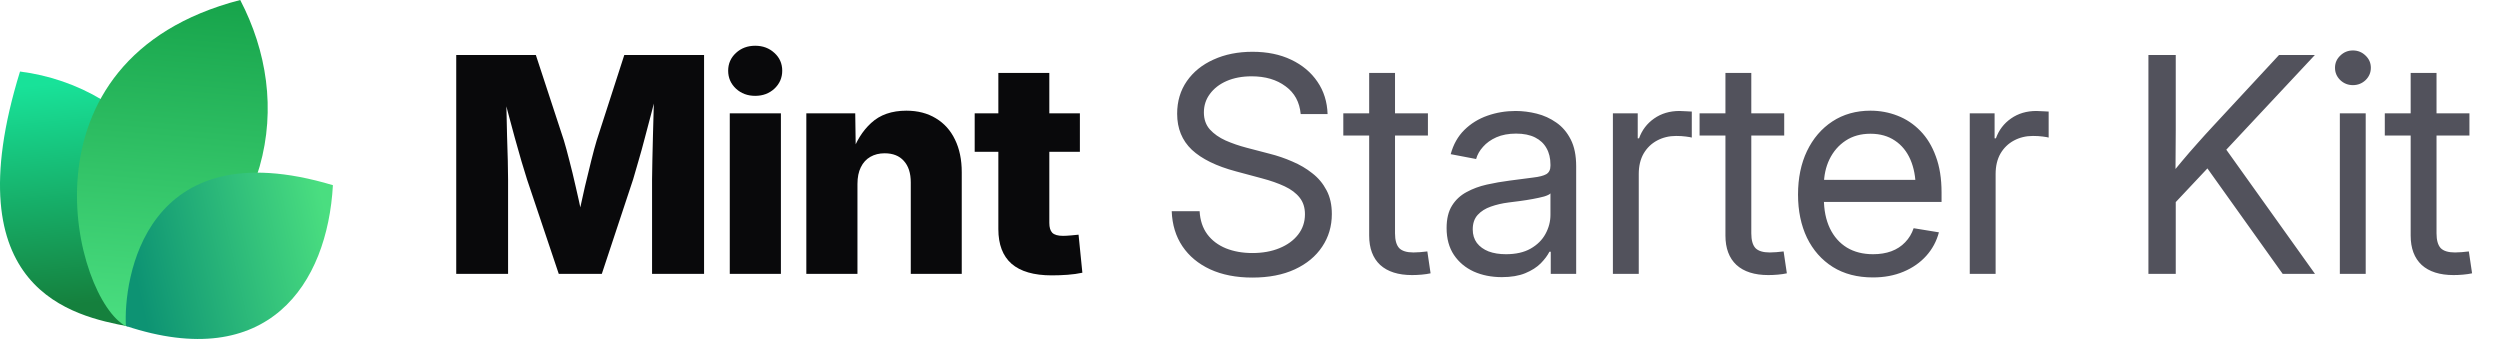
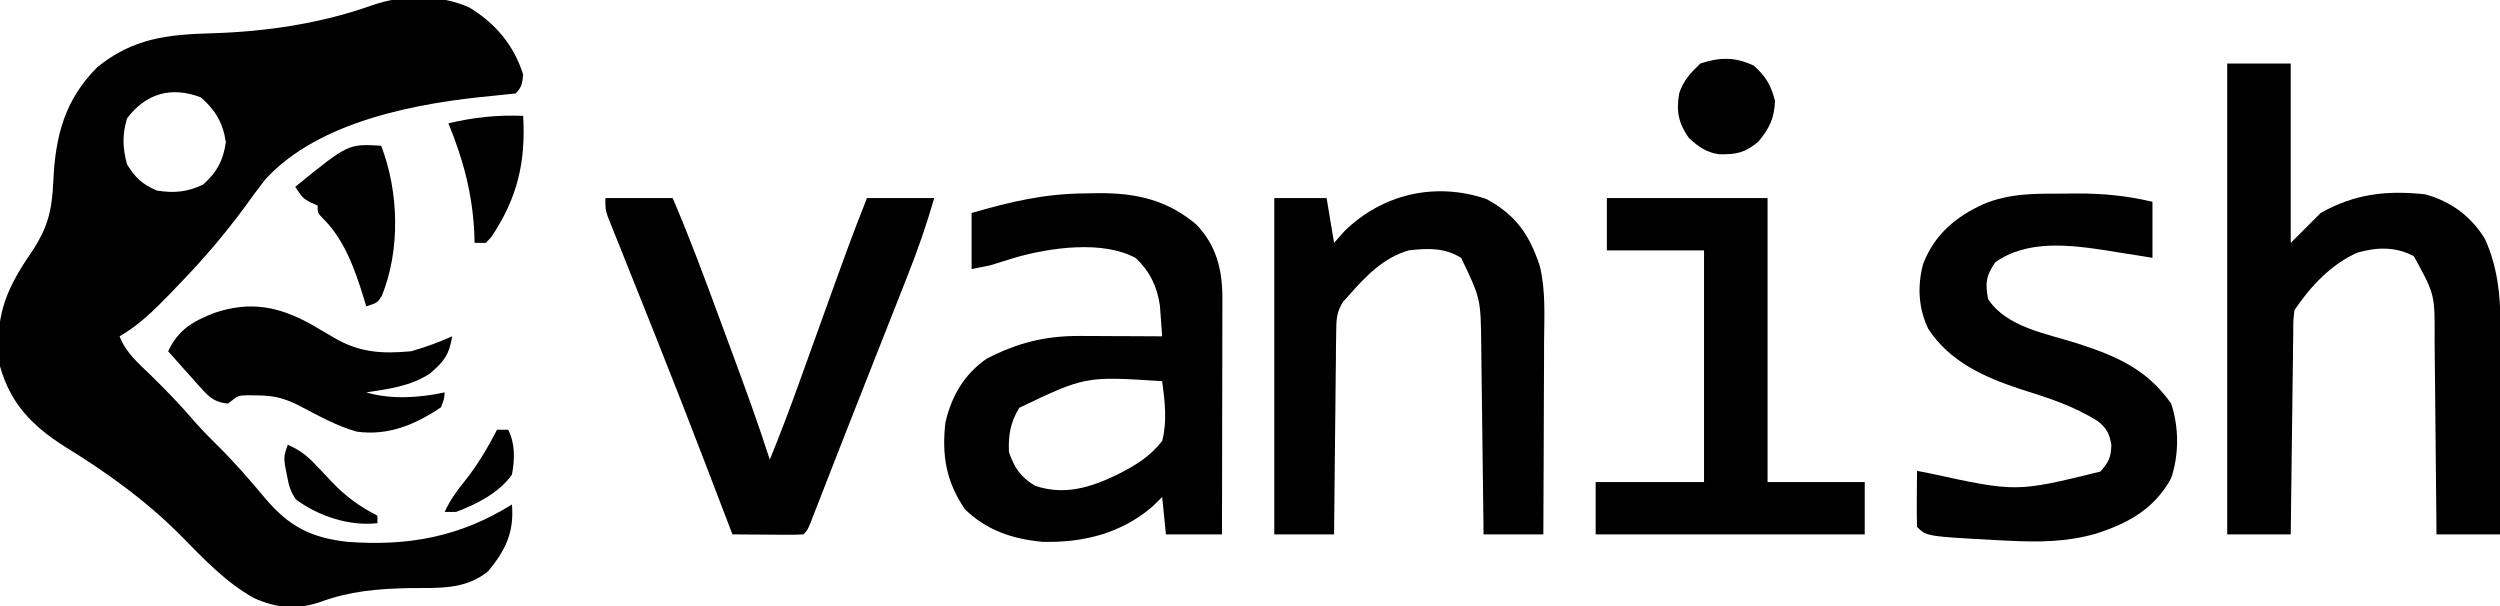
- <svg xmlns="http://www.w3.org/2000/svg" width="177" height="24" viewBox="0 0 177 24" fill="none">
-   <path d="M9.061 23.108C5.268 22.377 -3.391 20.627 1.417 5.064C9.634 6.099 16.973 14.064 9.061 23.108Z" fill="url(#paint0_linear_17557_2020)" />
-   <path d="M8.919 23.094C5.276 21.222 0.784 4.209 17.007 0C20.757 7.193 19.621 16.545 8.919 23.094Z" fill="url(#paint1_linear_17557_2020)" />
-   <path d="M8.914 23.079C8.735 19.882 10.159 9.085 23.57 13.111C23.181 20.123 18.984 26.418 8.914 23.079Z" fill="url(#paint2_linear_17557_2020)" />
-   <path d="M32.301 19.392V3.894H37.938L39.925 9.948C40.036 10.315 40.164 10.787 40.31 11.362C40.462 11.938 40.611 12.552 40.757 13.204C40.91 13.855 41.048 14.483 41.173 15.086C41.305 15.682 41.412 16.192 41.495 16.615H40.695C40.771 16.192 40.871 15.682 40.996 15.086C41.128 14.49 41.267 13.866 41.412 13.214C41.565 12.562 41.714 11.948 41.86 11.373C42.005 10.79 42.133 10.315 42.244 9.948L44.2 3.894H49.848V19.392H46.166V12.704C46.166 12.357 46.173 11.917 46.187 11.383C46.2 10.849 46.214 10.27 46.228 9.646C46.249 9.022 46.266 8.391 46.28 7.753C46.301 7.115 46.311 6.519 46.311 5.964H46.623C46.485 6.561 46.332 7.181 46.166 7.826C45.999 8.471 45.833 9.102 45.666 9.719C45.507 10.336 45.351 10.901 45.198 11.414C45.053 11.928 44.928 12.357 44.824 12.704L42.608 19.392H39.561L37.314 12.704C37.203 12.357 37.072 11.928 36.919 11.414C36.773 10.901 36.614 10.34 36.441 9.729C36.274 9.112 36.104 8.481 35.931 7.836C35.764 7.192 35.608 6.567 35.463 5.964H35.827C35.834 6.512 35.844 7.105 35.858 7.743C35.872 8.374 35.886 9.005 35.9 9.636C35.92 10.26 35.938 10.839 35.952 11.373C35.965 11.907 35.972 12.351 35.972 12.704V19.392H32.301ZM51.668 19.392V8.024H55.288V19.392H51.668ZM53.468 6.786C52.927 6.786 52.473 6.616 52.105 6.276C51.738 5.93 51.554 5.507 51.554 5.007C51.554 4.508 51.738 4.088 52.105 3.749C52.473 3.409 52.927 3.239 53.468 3.239C54.009 3.239 54.463 3.409 54.83 3.749C55.198 4.082 55.382 4.501 55.382 5.007C55.382 5.507 55.198 5.93 54.83 6.276C54.463 6.616 54.009 6.786 53.468 6.786ZM60.708 13.027V19.392H57.088V8.024H60.551L60.593 10.967H60.281C60.593 10.024 61.061 9.268 61.685 8.7C62.309 8.124 63.138 7.836 64.171 7.836C64.975 7.836 65.672 8.017 66.262 8.377C66.851 8.731 67.302 9.234 67.614 9.885C67.933 10.537 68.092 11.307 68.092 12.194V19.392H64.483V12.912C64.483 12.26 64.32 11.754 63.994 11.394C63.675 11.033 63.221 10.853 62.632 10.853C62.25 10.853 61.914 10.936 61.623 11.102C61.332 11.269 61.106 11.515 60.947 11.841C60.787 12.16 60.708 12.555 60.708 13.027ZM76.456 8.024V10.749H69.008V8.024H76.456ZM70.683 5.163H74.292V15.783C74.292 16.102 74.361 16.334 74.5 16.48C74.646 16.625 74.899 16.698 75.259 16.698C75.405 16.698 75.596 16.688 75.831 16.667C76.074 16.646 76.251 16.629 76.362 16.615L76.632 19.309C76.313 19.378 75.963 19.427 75.582 19.455C75.207 19.482 74.836 19.496 74.469 19.496C73.2 19.496 72.25 19.222 71.619 18.674C70.995 18.127 70.683 17.308 70.683 16.22V5.163Z" fill="#09090B" />
-   <path d="M88.667 19.652C87.523 19.652 86.528 19.458 85.682 19.07C84.843 18.681 84.188 18.137 83.716 17.437C83.245 16.736 82.992 15.908 82.957 14.951H84.933C84.968 15.596 85.148 16.14 85.474 16.584C85.8 17.021 86.24 17.354 86.795 17.582C87.35 17.804 87.974 17.915 88.667 17.915C89.388 17.915 90.026 17.801 90.581 17.572C91.143 17.343 91.583 17.024 91.902 16.615C92.228 16.199 92.391 15.717 92.391 15.169C92.391 14.698 92.266 14.306 92.017 13.994C91.767 13.675 91.413 13.408 90.956 13.193C90.498 12.978 89.954 12.787 89.323 12.621L87.502 12.132C86.123 11.765 85.082 11.255 84.382 10.603C83.689 9.944 83.342 9.095 83.342 8.055C83.342 7.174 83.571 6.404 84.028 5.746C84.486 5.087 85.117 4.577 85.921 4.217C86.726 3.849 87.645 3.666 88.678 3.666C89.718 3.666 90.63 3.853 91.413 4.227C92.204 4.602 92.824 5.122 93.275 5.787C93.726 6.446 93.965 7.209 93.993 8.076H92.089C92.013 7.23 91.656 6.574 91.018 6.11C90.387 5.638 89.586 5.403 88.615 5.403C87.95 5.403 87.36 5.513 86.847 5.735C86.341 5.957 85.946 6.262 85.661 6.651C85.377 7.032 85.235 7.469 85.235 7.961C85.235 8.447 85.377 8.849 85.661 9.168C85.946 9.48 86.317 9.74 86.774 9.948C87.232 10.149 87.724 10.319 88.251 10.457L89.884 10.884C90.439 11.023 90.977 11.206 91.496 11.435C92.023 11.657 92.495 11.934 92.911 12.267C93.334 12.593 93.67 12.995 93.92 13.474C94.17 13.945 94.294 14.504 94.294 15.149C94.294 16.015 94.066 16.788 93.608 17.468C93.157 18.148 92.512 18.681 91.673 19.07C90.834 19.458 89.832 19.652 88.667 19.652ZM101.097 8.024V9.594H95.106V8.024H101.097ZM96.937 5.163H98.767V16.521C98.767 17 98.865 17.347 99.059 17.562C99.26 17.77 99.6 17.874 100.078 17.874C100.21 17.874 100.366 17.867 100.546 17.853C100.733 17.832 100.903 17.815 101.056 17.801L101.285 19.351C101.097 19.392 100.886 19.423 100.65 19.444C100.414 19.465 100.189 19.475 99.974 19.475C98.996 19.475 98.244 19.236 97.717 18.758C97.197 18.272 96.937 17.579 96.937 16.677V5.163ZM106.33 19.621C105.595 19.621 104.932 19.489 104.343 19.226C103.754 18.955 103.285 18.564 102.939 18.05C102.592 17.53 102.419 16.896 102.419 16.147C102.419 15.495 102.547 14.965 102.804 14.556C103.06 14.146 103.403 13.828 103.833 13.599C104.263 13.363 104.742 13.186 105.269 13.068C105.796 12.95 106.333 12.857 106.881 12.787C107.574 12.69 108.132 12.617 108.555 12.569C108.978 12.52 109.287 12.441 109.481 12.33C109.675 12.212 109.772 12.014 109.772 11.737V11.654C109.772 11.203 109.679 10.815 109.492 10.489C109.311 10.163 109.041 9.91 108.68 9.729C108.32 9.549 107.872 9.459 107.338 9.459C106.805 9.459 106.34 9.546 105.945 9.719C105.556 9.892 105.241 10.118 104.998 10.395C104.755 10.665 104.593 10.953 104.509 11.258L102.71 10.915C102.897 10.222 103.22 9.65 103.677 9.199C104.135 8.748 104.679 8.412 105.31 8.19C105.941 7.968 106.607 7.857 107.307 7.857C107.8 7.857 108.295 7.92 108.795 8.044C109.301 8.169 109.765 8.381 110.188 8.679C110.611 8.97 110.951 9.369 111.208 9.875C111.464 10.374 111.593 11.005 111.593 11.768V19.392H109.793V17.822H109.7C109.568 18.085 109.363 18.359 109.086 18.643C108.809 18.921 108.444 19.153 107.994 19.34C107.543 19.527 106.988 19.621 106.33 19.621ZM106.621 17.998C107.321 17.998 107.904 17.867 108.368 17.603C108.84 17.333 109.19 16.986 109.419 16.563C109.654 16.133 109.772 15.682 109.772 15.211V13.692C109.703 13.769 109.554 13.841 109.325 13.911C109.096 13.973 108.829 14.032 108.524 14.088C108.226 14.143 107.921 14.192 107.609 14.233C107.304 14.275 107.033 14.309 106.798 14.337C106.354 14.393 105.938 14.49 105.549 14.628C105.168 14.76 104.86 14.954 104.624 15.211C104.388 15.467 104.27 15.811 104.27 16.241C104.27 16.615 104.367 16.934 104.561 17.198C104.762 17.461 105.04 17.662 105.393 17.801C105.747 17.933 106.156 17.998 106.621 17.998ZM114.193 19.392V8.024H115.951V9.792H116.045C116.253 9.209 116.61 8.741 117.116 8.388C117.622 8.034 118.219 7.857 118.905 7.857C119.058 7.857 119.217 7.864 119.384 7.878C119.55 7.885 119.682 7.892 119.779 7.899V9.74C119.716 9.719 119.578 9.695 119.363 9.667C119.155 9.639 118.922 9.625 118.666 9.625C118.174 9.625 117.726 9.733 117.324 9.948C116.922 10.163 116.603 10.471 116.367 10.874C116.138 11.276 116.024 11.758 116.024 12.319V19.392H114.193ZM126.322 8.024V9.594H120.33V8.024H126.322ZM122.161 5.163H123.992V16.521C123.992 17 124.089 17.347 124.283 17.562C124.484 17.77 124.824 17.874 125.302 17.874C125.434 17.874 125.59 17.867 125.77 17.853C125.958 17.832 126.127 17.815 126.28 17.801L126.509 19.351C126.322 19.392 126.11 19.423 125.874 19.444C125.639 19.465 125.413 19.475 125.198 19.475C124.221 19.475 123.468 19.236 122.941 18.758C122.421 18.272 122.161 17.579 122.161 16.677V5.163ZM132.604 19.642C131.502 19.642 130.555 19.396 129.765 18.903C128.974 18.404 128.364 17.714 127.934 16.834C127.511 15.946 127.3 14.927 127.3 13.775C127.3 12.611 127.511 11.584 127.934 10.697C128.364 9.802 128.964 9.102 129.734 8.596C130.51 8.089 131.408 7.836 132.428 7.836C133.1 7.836 133.738 7.954 134.341 8.19C134.952 8.426 135.489 8.783 135.954 9.261C136.425 9.74 136.793 10.343 137.056 11.071C137.327 11.792 137.462 12.645 137.462 13.63V14.296H128.433V12.735H136.463L135.631 13.297C135.631 12.541 135.506 11.876 135.257 11.3C135.007 10.725 134.643 10.277 134.165 9.958C133.686 9.632 133.107 9.469 132.428 9.469C131.748 9.469 131.162 9.632 130.67 9.958C130.177 10.284 129.796 10.725 129.526 11.279C129.262 11.827 129.13 12.441 129.13 13.12V14.046C129.13 14.864 129.273 15.572 129.557 16.168C129.841 16.757 130.243 17.211 130.763 17.53C131.283 17.842 131.901 17.998 132.615 17.998C133.093 17.998 133.523 17.929 133.905 17.79C134.293 17.645 134.619 17.433 134.882 17.156C135.153 16.879 135.354 16.546 135.486 16.157L137.275 16.449C137.108 17.08 136.81 17.634 136.38 18.113C135.95 18.591 135.413 18.966 134.768 19.236C134.123 19.507 133.402 19.642 132.604 19.642ZM139.459 19.392V8.024H141.217V9.792H141.311C141.519 9.209 141.876 8.741 142.382 8.388C142.888 8.034 143.485 7.857 144.171 7.857C144.324 7.857 144.483 7.864 144.649 7.878C144.816 7.885 144.948 7.892 145.045 7.899V9.74C144.982 9.719 144.844 9.695 144.629 9.667C144.421 9.639 144.188 9.625 143.932 9.625C143.439 9.625 142.992 9.733 142.59 9.948C142.188 10.163 141.869 10.471 141.633 10.874C141.404 11.276 141.29 11.758 141.29 12.319V19.392H139.459ZM153.429 14.961V12.715C153.783 12.257 154.136 11.82 154.49 11.404C154.844 10.981 155.204 10.565 155.572 10.156C155.939 9.74 156.314 9.327 156.695 8.918L161.355 3.894H163.893L157.277 10.967H157.184L153.429 14.961ZM152.108 19.392V3.894H154.043V9.241L154.022 12.559L154.043 13.505V19.392H152.108ZM161.615 19.392L155.967 11.477L157.173 9.969L163.903 19.392H161.615ZM165.661 19.392V8.024H167.492V19.392H165.661ZM166.587 6.027C166.24 6.027 165.942 5.909 165.692 5.673C165.443 5.43 165.318 5.139 165.318 4.799C165.318 4.459 165.443 4.172 165.692 3.936C165.942 3.693 166.24 3.572 166.587 3.572C166.934 3.572 167.232 3.693 167.482 3.936C167.731 4.172 167.856 4.459 167.856 4.799C167.856 5.139 167.731 5.43 167.482 5.673C167.232 5.909 166.934 6.027 166.587 6.027ZM174.836 8.024V9.594H168.844V8.024H174.836ZM170.675 5.163H172.506V16.521C172.506 17 172.603 17.347 172.797 17.562C172.998 17.77 173.338 17.874 173.816 17.874C173.948 17.874 174.104 17.867 174.284 17.853C174.472 17.832 174.641 17.815 174.794 17.801L175.023 19.351C174.836 19.392 174.624 19.423 174.388 19.444C174.153 19.465 173.927 19.475 173.712 19.475C172.735 19.475 171.982 19.236 171.455 18.758C170.935 18.272 170.675 17.579 170.675 16.677V5.163Z" fill="#52525C" />
-   <defs>
-     <linearGradient id="paint0_linear_17557_2020" x1="3.776" y1="5.916" x2="5.232" y2="21.559" gradientUnits="userSpaceOnUse">
-       <stop stop-color="#18E299" />
-       <stop offset="1" stop-color="#15803D" />
-     </linearGradient>
-     <linearGradient id="paint1_linear_17557_2020" x1="12.171" y1="-0.718" x2="10.19" y2="22.983" gradientUnits="userSpaceOnUse">
-       <stop stop-color="#16A34A" />
-       <stop offset="1" stop-color="#4ADE80" />
-     </linearGradient>
-     <linearGradient id="paint2_linear_17557_2020" x1="23.133" y1="15.353" x2="9.338" y2="18.52" gradientUnits="userSpaceOnUse">
-       <stop stop-color="#4ADE80" />
-       <stop offset="1" stop-color="#0D9373" />
-     </linearGradient>
-   </defs>
+ <svg xmlns="http://www.w3.org/2000/svg" version="1.1" width="669" height="162">
+   <path d="M0 0 C6.997 4.17 12.042 10.214 14.438 18 C14.197 20.289 14.053 21.384 12.438 23 C10.565 23.215 8.691 23.423 6.814 23.595 C-13.572 25.463 -40.173 30.266 -54.562 46 C-56.505 48.473 -58.345 51.015 -60.188 53.562 C-65.558 60.847 -71.269 67.495 -77.562 74 C-78.453 74.931 -79.344 75.861 -80.262 76.82 C-84.433 81.097 -88.378 84.998 -93.562 88 C-91.905 92.349 -88.651 95.091 -85.375 98.25 C-81.119 102.423 -77.028 106.629 -73.168 111.176 C-71.379 113.208 -69.491 115.101 -67.562 117 C-62.942 121.559 -58.719 126.419 -54.559 131.398 C-48.137 138.929 -42.369 141.894 -32.562 143 C-16.401 144.196 -2.536 141.715 11.438 133 C12.054 140.398 9.751 145.199 5.062 150.875 C-1.233 155.972 -8.408 155.271 -16.125 155.375 C-24.709 155.578 -31.884 156.162 -39.957 159.125 C-46.2 161.222 -51.599 160.733 -57.562 158.062 C-65.124 153.862 -70.989 147.618 -77 141.5 C-86.317 132.085 -96.992 124.411 -108.25 117.5 C-116.864 112.008 -122.748 106.088 -125.562 96 C-127.069 83.394 -124.393 76.08 -117.438 65.938 C-112.753 59.011 -111.662 54.581 -111.286 46.298 C-110.725 34.315 -108.227 24.733 -99.562 16 C-89.956 8.201 -80.689 7.218 -68.625 6.895 C-54.21 6.46 -39.465 4.243 -25.844 -0.633 C-17.736 -3.441 -7.871 -3.563 0 0 Z M-91.562 29.688 C-92.887 34.074 -92.767 37.589 -91.562 42 C-89.35 45.586 -87.405 47.391 -83.562 49 C-78.937 49.723 -75.418 49.412 -71.188 47.375 C-67.453 43.996 -65.866 41.039 -65.125 36.062 C-65.85 30.987 -67.936 27.401 -71.812 24.062 C-79.626 21.044 -86.555 22.959 -91.562 29.688 Z " fill="#000000" transform="translate(125.5625,2)" />
+   <path d="M0 0 C5.61 0 11.22 0 17 0 C17 15.84 17 31.68 17 48 C19.64 45.36 22.28 42.72 25 40 C34.101 34.856 42.667 33.89 53 35 C59.87 36.91 65.303 40.878 69 47 C72.248 54.212 73.129 61.713 73.114 69.578 C73.113 71.469 73.113 71.469 73.113 73.398 C73.108 74.754 73.103 76.109 73.098 77.465 C73.096 78.867 73.094 80.27 73.093 81.672 C73.09 85.343 73.08 89.014 73.069 92.685 C73.058 96.439 73.054 100.193 73.049 103.947 C73.038 111.298 73.021 118.649 73 126 C67.39 126 61.78 126 56 126 C55.985 124.068 55.971 122.135 55.956 120.144 C55.904 113.742 55.839 107.34 55.764 100.938 C55.72 97.058 55.68 93.179 55.654 89.299 C55.627 85.551 55.587 81.804 55.537 78.056 C55.52 76.63 55.509 75.204 55.502 73.778 C55.57 61.771 55.57 61.771 49.938 51.562 C45.052 48.964 40.179 49.111 34.891 50.59 C27.884 53.631 22.179 59.732 18 66 C17.671 68.728 17.671 68.728 17.681 71.848 C17.661 73.049 17.641 74.25 17.621 75.488 C17.609 76.785 17.598 78.082 17.586 79.418 C17.567 80.759 17.548 82.1 17.527 83.441 C17.476 86.967 17.436 90.493 17.399 94.02 C17.359 97.619 17.308 101.219 17.258 104.818 C17.161 111.879 17.078 118.939 17 126 C11.39 126 5.78 126 0 126 C0 84.42 0 42.84 0 0 Z " fill="#000000" transform="translate(596,17)" />
+   <path d="M0 0 C1.038 -0.021 2.077 -0.041 3.146 -0.062 C13.344 -0.114 21.464 1.674 29.398 8.277 C34.797 13.842 36.44 20.452 36.426 28.016 C36.426 28.7 36.426 29.383 36.426 30.087 C36.426 32.343 36.418 34.599 36.41 36.855 C36.408 38.421 36.407 39.986 36.406 41.551 C36.402 45.669 36.392 49.787 36.381 53.905 C36.371 58.108 36.366 62.311 36.361 66.514 C36.351 74.759 36.333 83.005 36.312 91.25 C31.363 91.25 26.413 91.25 21.312 91.25 C20.983 87.95 20.652 84.65 20.312 81.25 C19.405 82.137 18.497 83.024 17.562 83.938 C9.174 91.046 -0.861 93.495 -11.688 93.25 C-19.708 92.501 -26.689 90.182 -32.5 84.5 C-37.514 77.051 -38.706 70.216 -37.688 61.25 C-35.989 54.143 -32.718 48.474 -26.688 44.25 C-18.453 39.995 -11.02 38.111 -1.758 38.152 C-0.469 38.156 0.82 38.159 2.148 38.162 C3.495 38.17 4.841 38.179 6.188 38.188 C7.557 38.193 8.927 38.197 10.297 38.201 C13.635 38.213 16.974 38.229 20.312 38.25 C20.192 36.51 20.061 34.77 19.926 33.031 C19.818 31.578 19.818 31.578 19.708 30.096 C18.996 24.971 17.019 20.853 13.25 17.312 C4.443 12.483 -9.711 14.499 -19.062 17.188 C-21.272 17.871 -23.481 18.558 -25.688 19.25 C-27.337 19.58 -28.988 19.91 -30.688 20.25 C-30.688 15.3 -30.688 10.35 -30.688 5.25 C-20 2.154 -11.088 0.054 0 0 Z M-17.938 57.375 C-20.312 61.276 -20.896 64.706 -20.688 69.25 C-19.2 73.479 -17.552 75.956 -13.688 78.25 C-5.8 80.879 1.067 78.734 8.312 75.25 C13.097 72.827 16.985 70.51 20.312 66.25 C21.695 60.988 21.018 55.574 20.312 50.25 C-0.23 48.925 -0.23 48.925 -17.938 57.375 Z " fill="#000000" transform="translate(290.6875,51.75)" />
+   <path d="M0 0 C7.861 4.233 11.528 9.54 14.307 17.948 C15.91 24.565 15.495 31.425 15.445 38.188 C15.442 39.678 15.439 41.169 15.437 42.66 C15.429 46.559 15.41 50.459 15.387 54.358 C15.367 58.347 15.358 62.335 15.348 66.324 C15.326 74.133 15.291 81.941 15.25 89.75 C9.97 89.75 4.69 89.75 -0.75 89.75 C-0.78 87.041 -0.78 87.041 -0.81 84.277 C-0.878 78.286 -0.955 72.295 -1.038 66.304 C-1.087 62.675 -1.134 59.045 -1.172 55.416 C-1.209 51.908 -1.255 48.4 -1.308 44.892 C-1.335 42.914 -1.353 40.935 -1.371 38.957 C-1.52 26.651 -1.52 26.651 -6.75 15.75 C-11.232 12.995 -15.644 13.148 -20.75 13.75 C-27.536 15.699 -32.191 20.574 -36.75 25.75 C-37.272 26.328 -37.795 26.907 -38.333 27.502 C-40.156 30.393 -40.147 32.306 -40.182 35.712 C-40.202 36.913 -40.222 38.114 -40.242 39.351 C-40.249 40.643 -40.255 41.935 -40.262 43.266 C-40.279 44.605 -40.297 45.945 -40.316 47.284 C-40.364 50.802 -40.393 54.32 -40.42 57.838 C-40.449 61.431 -40.496 65.024 -40.541 68.617 C-40.627 75.661 -40.693 82.706 -40.75 89.75 C-46.03 89.75 -51.31 89.75 -56.75 89.75 C-56.75 60.05 -56.75 30.35 -56.75 -0.25 C-52.13 -0.25 -47.51 -0.25 -42.75 -0.25 C-42.09 3.71 -41.43 7.67 -40.75 11.75 C-39.843 10.719 -38.935 9.688 -38 8.625 C-27.791 -1.36 -13.669 -4.634 0 0 Z " fill="#000000" transform="translate(397.75,53.25)" />
+   <path d="M0 0 C1.186 -0.012 2.372 -0.024 3.594 -0.037 C10.652 -0.049 17.007 0.545 23.875 2.188 C23.875 7.138 23.875 12.088 23.875 17.188 C22.547 16.971 21.22 16.754 19.852 16.531 C18.068 16.25 16.284 15.968 14.5 15.688 C13.195 15.473 13.195 15.473 11.863 15.254 C1.972 13.715 -9.617 12.253 -18.188 18.375 C-20.693 22.013 -20.899 23.854 -20.125 28.188 C-15.263 35.751 -4.428 37.458 3.688 40.062 C14.162 43.445 22.358 46.916 28.875 56.188 C30.972 62.48 31.005 69.834 28.887 76.121 C24.439 84.352 17.436 88.194 8.75 91 C0.86 93.252 -6.758 93.295 -14.875 92.875 C-15.842 92.828 -16.809 92.781 -17.805 92.732 C-36.602 91.71 -36.602 91.71 -39.125 89.188 C-39.198 86.657 -39.217 84.154 -39.188 81.625 C-39.183 80.914 -39.178 80.203 -39.174 79.471 C-39.162 77.71 -39.144 75.949 -39.125 74.188 C-38.074 74.392 -37.024 74.597 -35.941 74.809 C-12.529 79.907 -12.529 79.907 9.938 74.375 C12.185 71.838 12.793 70.566 12.875 67.188 C12.379 64.353 11.64 62.798 9.372 60.988 C2.841 56.791 -4.101 54.64 -11.461 52.314 C-21.141 49.129 -30.384 44.98 -36.125 36.188 C-38.771 30.655 -39.07 24.758 -37.508 18.855 C-34.488 11.011 -28.907 6.274 -21.375 2.812 C-14.241 -0.139 -7.657 0.004 0 0 Z " fill="#000000" transform="translate(552.125,51.8125)" />
+   <path d="M0 0 C5.94 0 11.88 0 18 0 C22.52 10.495 26.474 21.178 30.421 31.899 C31.56 34.994 32.705 38.087 33.85 41.18 C37.382 50.741 40.878 60.296 44 70 C46.804 63.12 49.426 56.192 51.934 49.199 C52.473 47.702 52.473 47.702 53.024 46.174 C54.163 43.013 55.301 39.85 56.438 36.688 C65.448 11.63 65.448 11.63 70 0 C75.94 0 81.88 0 88 0 C85.932 7.222 83.489 14.169 80.719 21.148 C80.103 22.714 80.103 22.714 79.475 24.311 C78.154 27.667 76.827 31.021 75.5 34.375 C74.592 36.677 73.685 38.979 72.778 41.281 C70.998 45.799 69.215 50.317 67.431 54.834 C65.366 60.067 63.313 65.305 61.27 70.547 C60.751 71.875 60.233 73.202 59.715 74.53 C58.803 76.867 57.893 79.206 56.984 81.544 C56.594 82.543 56.203 83.542 55.801 84.57 C55.472 85.414 55.144 86.257 54.806 87.125 C54 89 54 89 53 90 C51.584 90.087 50.164 90.107 48.746 90.098 C47.892 90.094 47.038 90.091 46.158 90.088 C45.26 90.08 44.363 90.071 43.438 90.062 C42.536 90.058 41.634 90.053 40.705 90.049 C38.47 90.037 36.235 90.021 34 90 C33.645 89.07 33.29 88.14 32.925 87.182 C31.182 82.62 29.436 78.06 27.688 73.5 C27.363 72.653 27.038 71.806 26.704 70.933 C22.462 59.871 18.157 48.835 13.773 37.828 C13.339 36.737 12.905 35.646 12.458 34.521 C10.311 29.13 8.158 23.742 5.997 18.357 C5.207 16.379 4.418 14.4 3.629 12.422 C3.261 11.511 2.893 10.6 2.514 9.662 C2.181 8.826 1.849 7.989 1.506 7.128 C1.214 6.4 0.922 5.671 0.62 4.921 C0 3 0 3 0 0 Z " fill="#000000" transform="translate(162,53)" />
+   <path d="M0 0 C14.19 0 28.38 0 43 0 C43 25.08 43 50.16 43 76 C51.58 76 60.16 76 69 76 C69 80.62 69 85.24 69 90 C45.24 90 21.48 90 -3 90 C-3 85.38 -3 80.76 -3 76 C6.57 76 16.14 76 26 76 C26 55.54 26 35.08 26 14 C17.42 14 8.84 14 0 14 C0 9.38 0 4.76 0 0 Z " fill="#000000" transform="translate(430,53)" />
+   <path d="M0 0 C1.874 1.072 3.735 2.159 5.584 3.273 C12.468 7.394 18.503 7.788 26.457 7.055 C30.26 6.002 33.849 4.646 37.457 3.055 C36.698 7.936 35.276 9.83 31.457 13.055 C26.211 16.427 20.519 17.138 14.457 18.055 C21.124 20.027 28.728 19.51 35.457 18.055 C35.309 19.855 35.309 19.855 34.457 22.055 C27.522 26.726 20.276 29.731 11.895 28.555 C6.468 27.027 1.51 24.208 -3.469 21.613 C-7.373 19.634 -10.215 18.899 -14.543 18.867 C-15.409 18.853 -16.275 18.839 -17.168 18.824 C-19.81 18.892 -19.81 18.892 -22.543 21.055 C-25.85 20.738 -27.387 19.544 -29.559 17.113 C-30.087 16.53 -30.616 15.947 -31.16 15.346 C-31.699 14.734 -32.238 14.122 -32.793 13.492 C-33.347 12.877 -33.902 12.261 -34.473 11.627 C-35.837 10.11 -37.191 8.583 -38.543 7.055 C-35.848 1.305 -32.043 -0.909 -26.23 -3.195 C-16.535 -6.479 -8.814 -4.948 0 0 Z " fill="#000000" transform="translate(83.54297,86.94531)" />
+   <path d="M0 0 C4.756 12.342 5.161 27.898 0.168 40.199 C-1 42 -1 42 -4 43 C-4.219 42.25 -4.438 41.5 -4.664 40.727 C-7.038 33.066 -9.829 25.094 -15.684 19.348 C-17 18 -17 18 -17 16 C-17.619 15.732 -18.238 15.464 -18.875 15.188 C-21 14 -21 14 -23 11 C-8.813 -0.532 -8.813 -0.532 0 0 Z " fill="#000000" transform="translate(102,39)" />
+   <path d="M0 0 C3.318 3.009 4.532 5.105 5.688 9.438 C5.476 14.069 4.191 16.846 1.188 20.375 C-2.366 23.307 -4.563 23.791 -9.215 23.715 C-12.722 23.251 -14.702 21.745 -17.312 19.438 C-20.143 15.42 -20.806 12.296 -19.961 7.402 C-18.816 3.933 -16.92 1.983 -14.312 -0.562 C-9.054 -2.315 -4.947 -2.334 0 0 Z " fill="#000000" transform="translate(469.3125,17.5625)" />
+   <path d="M0 0 C0.725 12.478 -1.573 22.038 -8.535 32.453 C-9.019 32.964 -9.502 33.474 -10 34 C-10.99 34 -11.98 34 -13 34 C-13.026 33.14 -13.052 32.28 -13.078 31.395 C-13.585 20.838 -16.013 11.744 -20 2 C-13.235 0.388 -6.95 -0.266 0 0 Z " fill="#000000" transform="translate(140,31)" />
+   <path d="M0 0 C2.858 1.29 4.842 2.62 6.988 4.898 C7.53 5.46 8.072 6.022 8.631 6.602 C9.743 7.774 10.852 8.948 11.959 10.125 C15.679 13.972 19.236 16.548 24 19 C24 19.66 24 20.32 24 21 C16.547 21.867 8.181 19.127 2.188 14.645 C0.627 12.484 0.232 10.613 -0.25 8 C-0.42 7.134 -0.59 6.268 -0.766 5.375 C-1 3 -1 3 0 0 Z " fill="#000000" transform="translate(77,119)" />
+   <path d="M0 0 C0.99 0 1.98 0 3 0 C4.89 3.78 4.756 7.904 4 12 C0.656 16.833 -5.574 19.995 -11 22 C-11.99 22 -12.98 22 -14 22 C-12.582 18.891 -10.853 16.449 -8.688 13.812 C-5.234 9.463 -2.531 4.933 0 0 Z " fill="#000000" transform="translate(133,115)" />
</svg>
